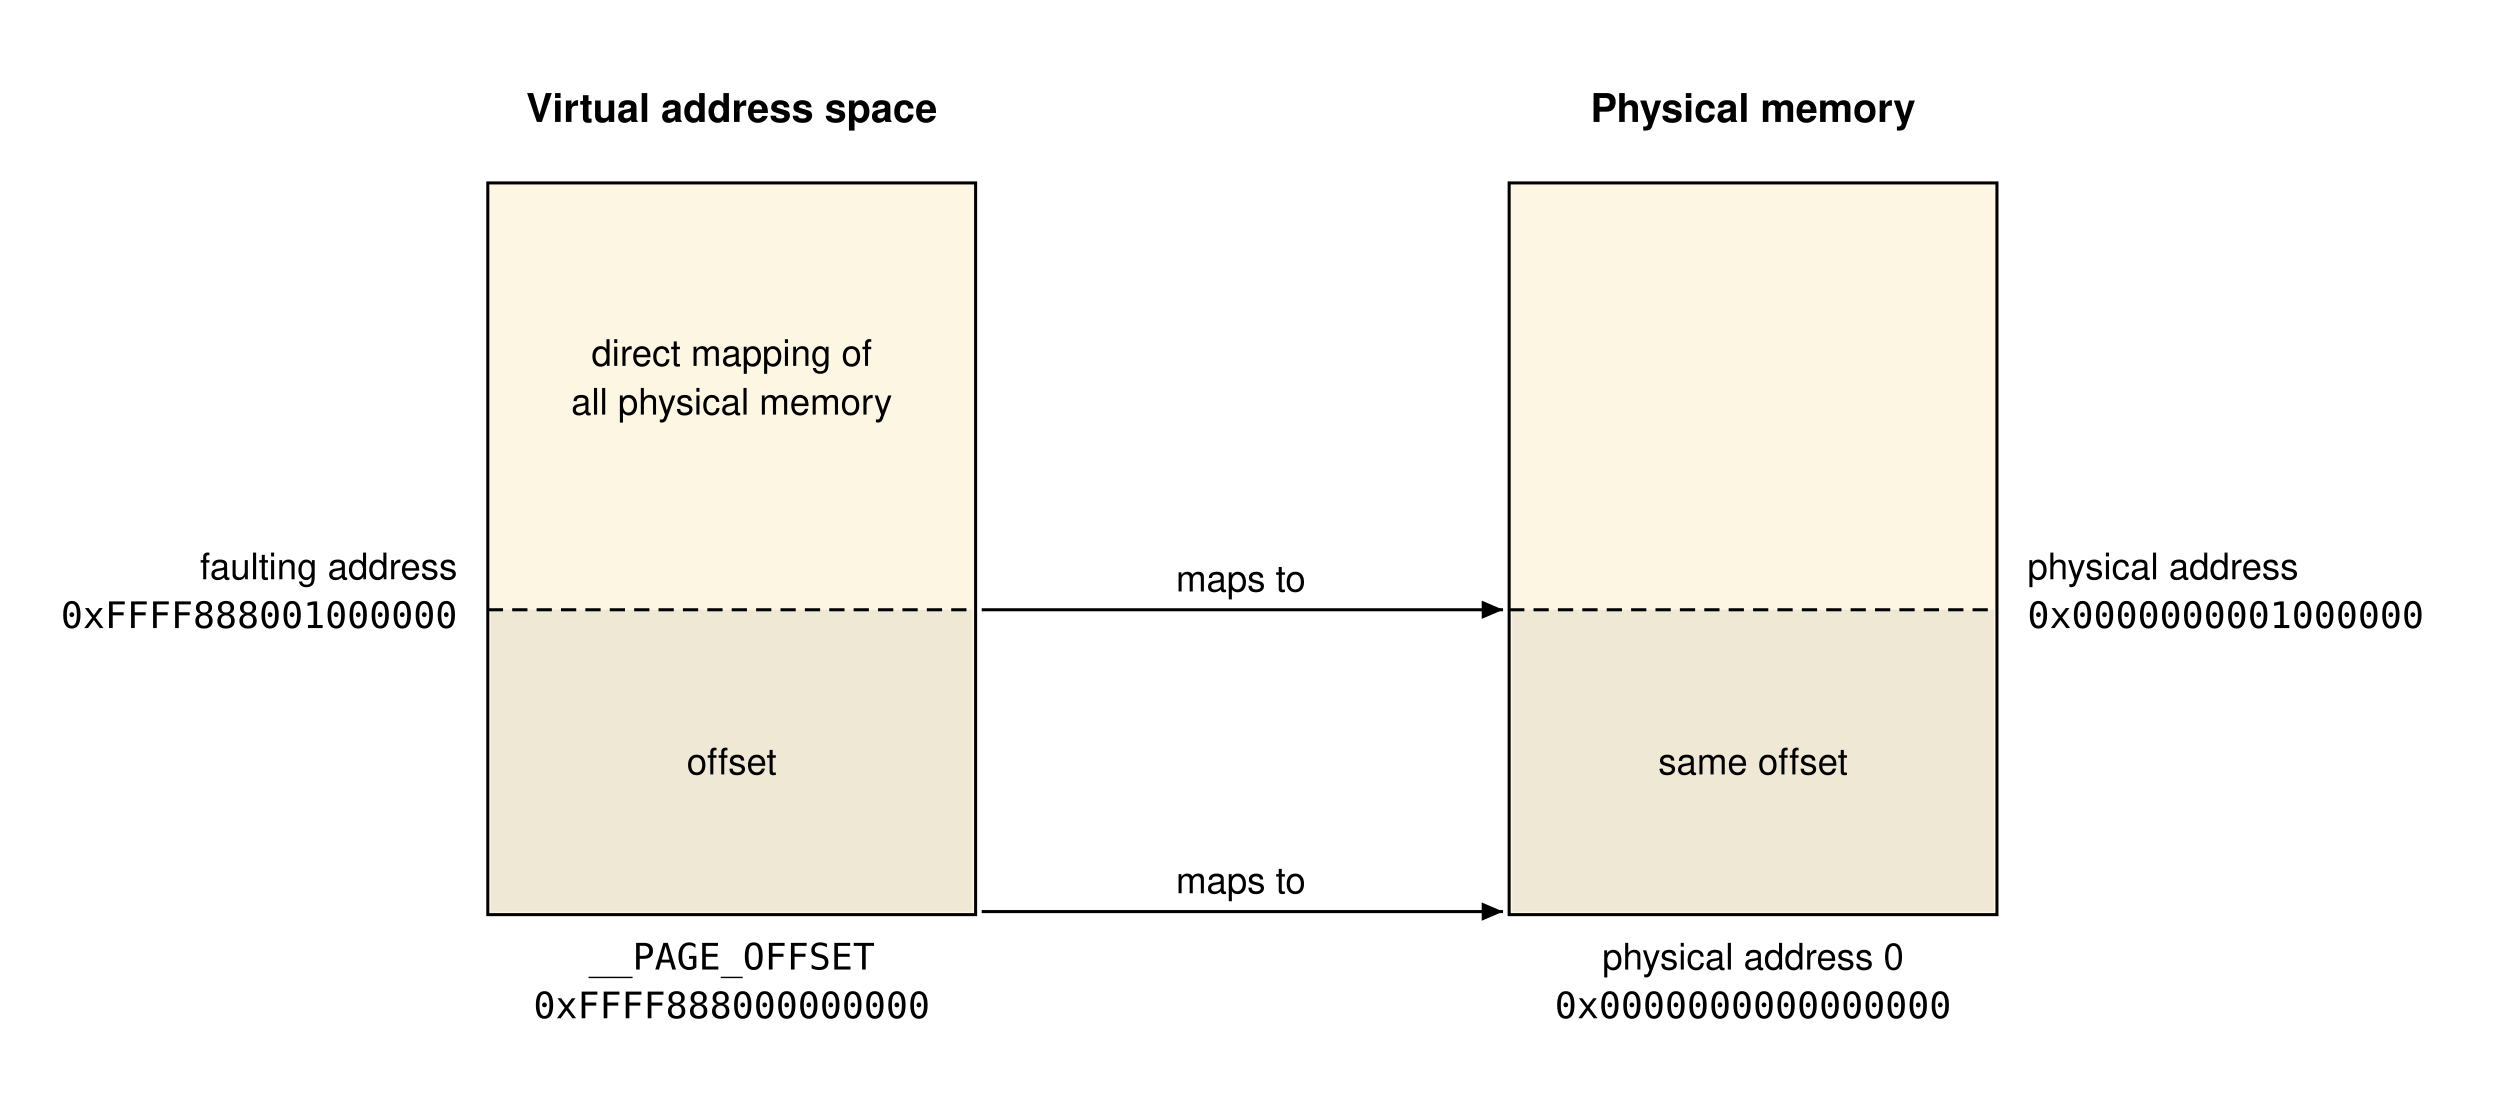
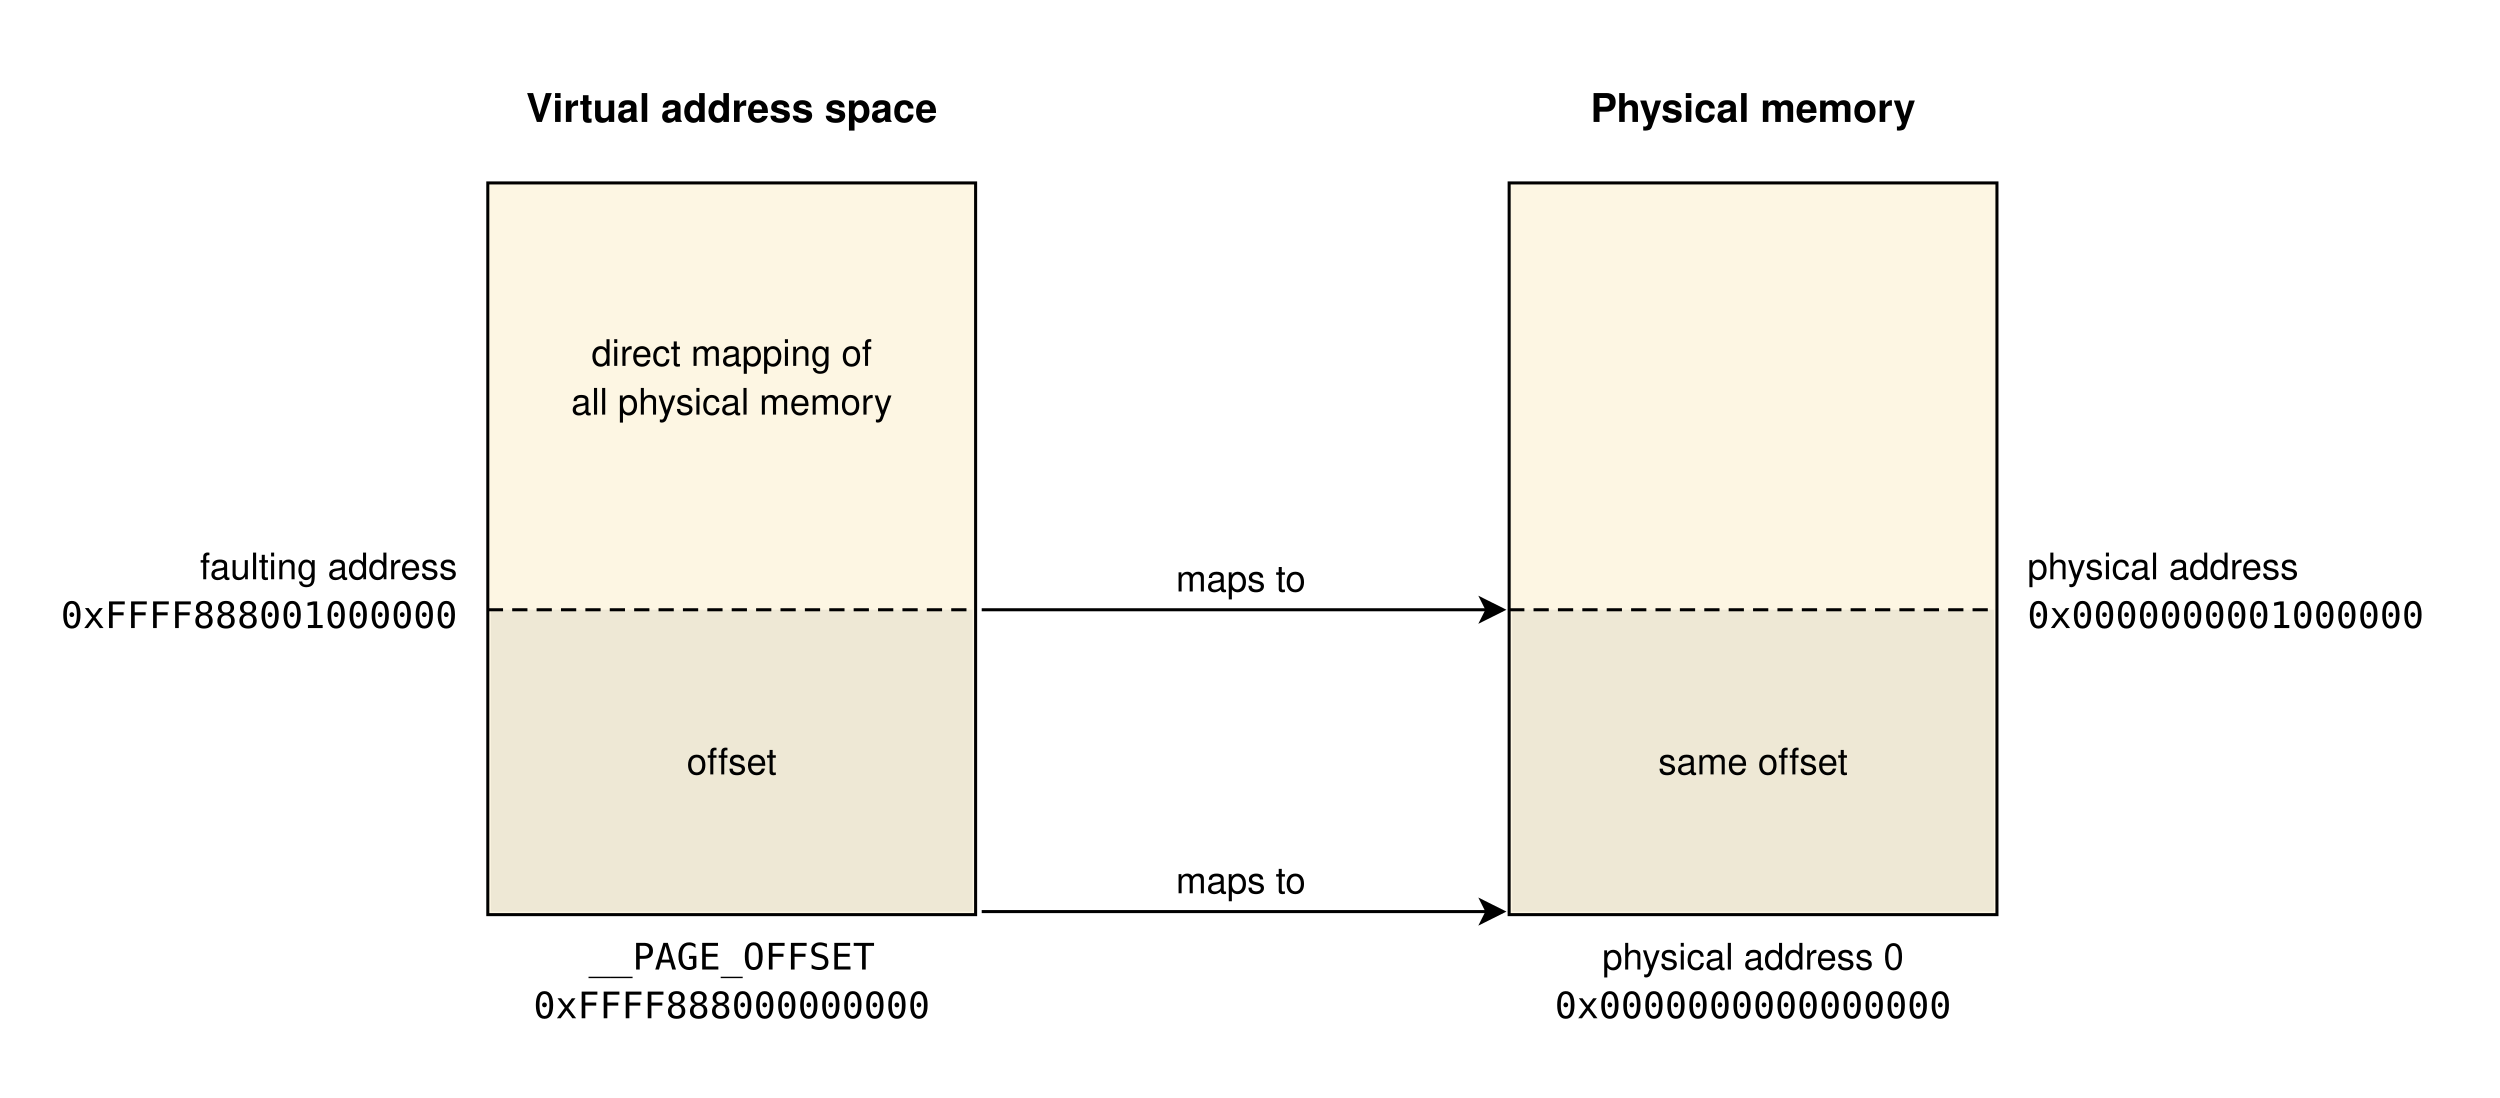
<svg xmlns="http://www.w3.org/2000/svg" version="1.1" width="820px" height="360px" viewBox="0 0 820 360" style="background: transparent; background-color: transparent; color-scheme: light dark;" font-family="Helvetica">
  <style>
    .box   { fill: #fdf6e3; stroke: #000000; stroke-width: 1;
             fill: light-dark(#fdf6e3, #201a0a); stroke: light-dark(#000000, #ffffff); }
    .hi    { fill: #eee8d5; stroke: none;
             fill: light-dark(#eee8d5, #2d2614); }
    .div   { stroke: #000000; stroke-width: 1;
             stroke: light-dark(#000000, #ffffff); }
    .dash  { stroke: #000000; stroke-width: 1; stroke-dasharray: 5 3;
             stroke: light-dark(#000000, #ffffff); }
    .ttl   { fill: #000000; font-size: 13px; text-anchor: middle; font-weight: bold;
             fill: light-dark(#000000, #ffffff); }
    .lbl   { fill: #000000; font-size: 12px; text-anchor: middle;
             fill: light-dark(#000000, #ffffff); }
    .lblL  { fill: #000000; font-size: 12px; text-anchor: end;
             fill: light-dark(#000000, #ffffff); }
    .lblR  { fill: #000000; font-size: 12px; text-anchor: start;
             fill: light-dark(#000000, #ffffff); }
    .val   { fill: #000000; font-size: 12px; text-anchor: middle; font-family: monospace;
             fill: light-dark(#000000, #ffffff); }
    .valL  { fill: #000000; font-size: 12px; text-anchor: end;    font-family: monospace;
             fill: light-dark(#000000, #ffffff); }
    .valR  { fill: #000000; font-size: 12px; text-anchor: start;  font-family: monospace;
             fill: light-dark(#000000, #ffffff); }
    .dim   { fill: #000000; font-size: 12px; text-anchor: middle;
             fill: light-dark(#000000, #ffffff); }
-     .ah   { fill: #000000; fill: light-dark(#000000, #ffffff); }
+     .ah   { fill: #000000; stroke: #000000; stroke-width: 1;
+             fill: light-dark(#000000, #ffffff); stroke: light-dark(#000000, #ffffff); }
    .mono { font-family: monospace; }
  </style>
  <defs>
-     <marker id="arrow" markerWidth="9" markerHeight="9" refX="7" refY="3" orient="auto">
-       <path d="M0,0 L7,3 L0,6 z" class="ah" />
+     <marker id="arrow" markerWidth="10" markerHeight="10" refX="7" refY="3.5" orient="auto" markerUnits="userSpaceOnUse" overflow="visible">
+       <path d="M7,3.5 L0,0 L1.75,3.5 L0,7 z" class="ah" />
    </marker>
  </defs>
  <text class="ttl" x="240" y="40">Virtual address space</text>
  <text class="ttl" x="575" y="40">Physical memory</text>
  <rect class="box" x="160" y="60" width="160" height="240" />
  <rect class="hi" x="161" y="200" width="158" height="99" />
  <line class="dash" x1="160" y1="200" x2="320" y2="200" />
  <text class="lbl" x="240" y="120">direct mapping of</text>
  <text class="lbl" x="240" y="136">all physical memory</text>
  <text class="dim" x="240" y="254">offset</text>
  <text class="lblL" x="150" y="190">faulting address</text>
  <text class="valL" x="150" y="206">0xFFFF888001000000</text>
  <text class="lbl mono" x="240" y="318">__PAGE_OFFSET</text>
  <text class="val" x="240" y="334">0xFFFF888000000000</text>
  <rect class="box" x="495" y="60" width="160" height="240" />
  <rect class="hi" x="496" y="200" width="158" height="99" />
  <line class="dash" x1="495" y1="200" x2="655" y2="200" />
  <text class="dim" x="575" y="254">same offset</text>
  <text class="lblR" x="665" y="190">physical address</text>
  <text class="valR" x="665" y="206">0x0000000001000000</text>
  <text class="lbl" x="575" y="318">physical address 0</text>
  <text class="val" x="575" y="334">0x0000000000000000</text>
  <line class="div" x1="322" y1="299" x2="493" y2="299" marker-end="url(#arrow)" />
  <text class="lbl" x="407" y="293">maps to</text>
  <line class="div" x1="322" y1="200" x2="493" y2="200" marker-end="url(#arrow)" />
  <text class="lbl" x="407" y="194">maps to</text>
</svg>
